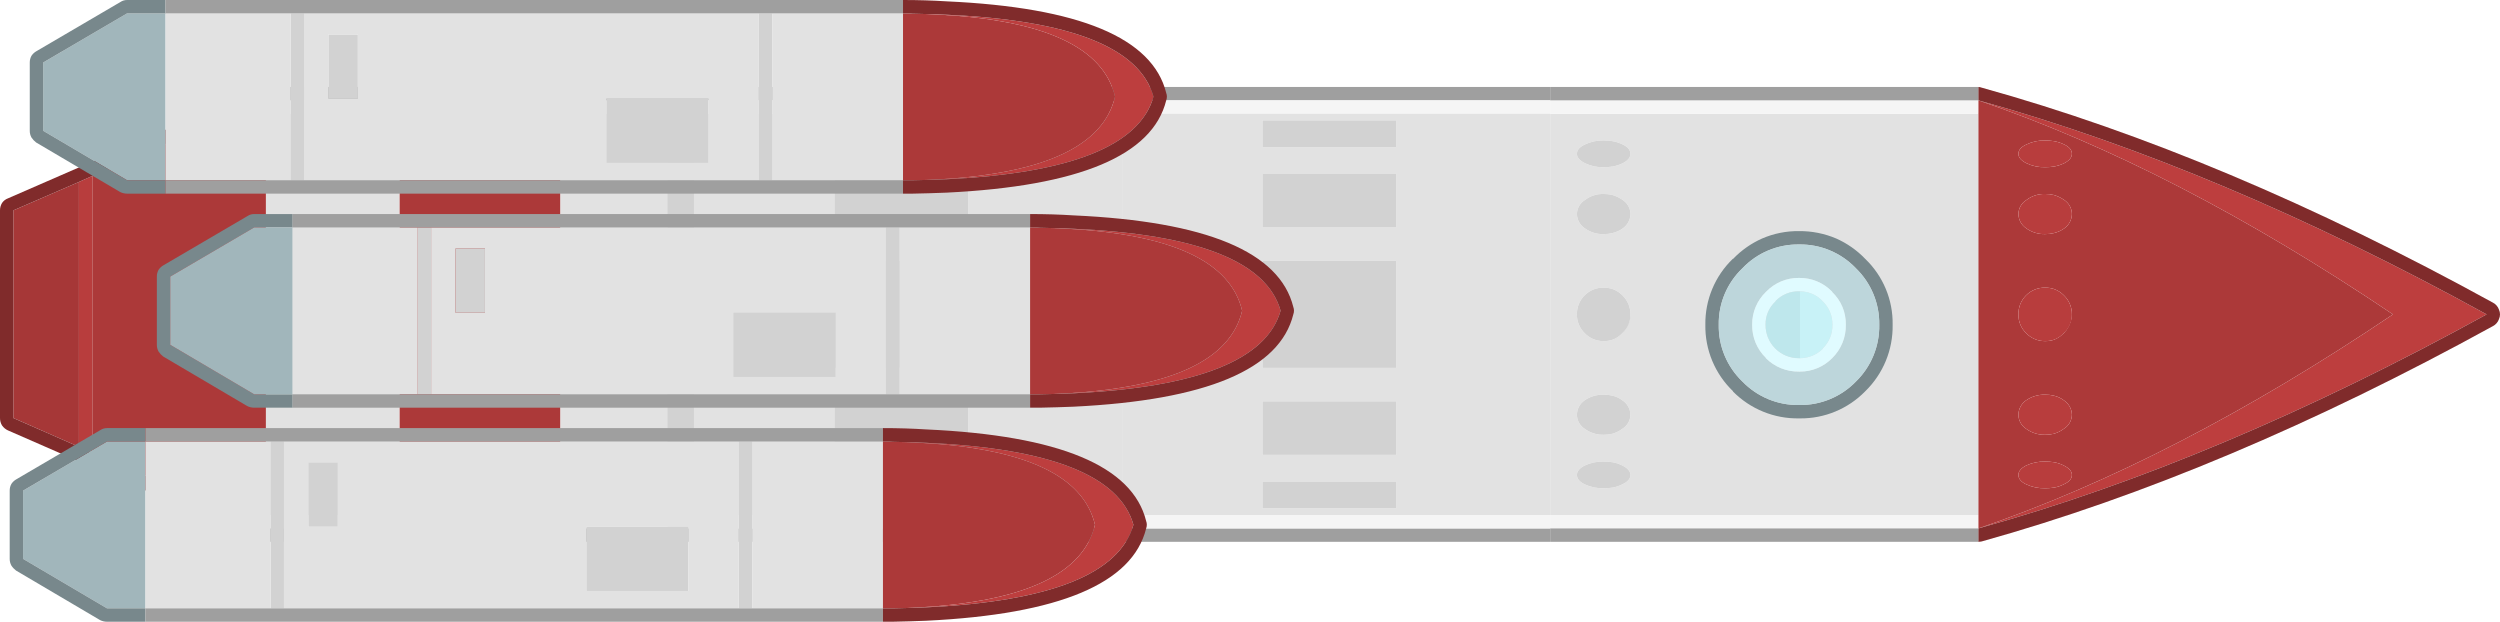
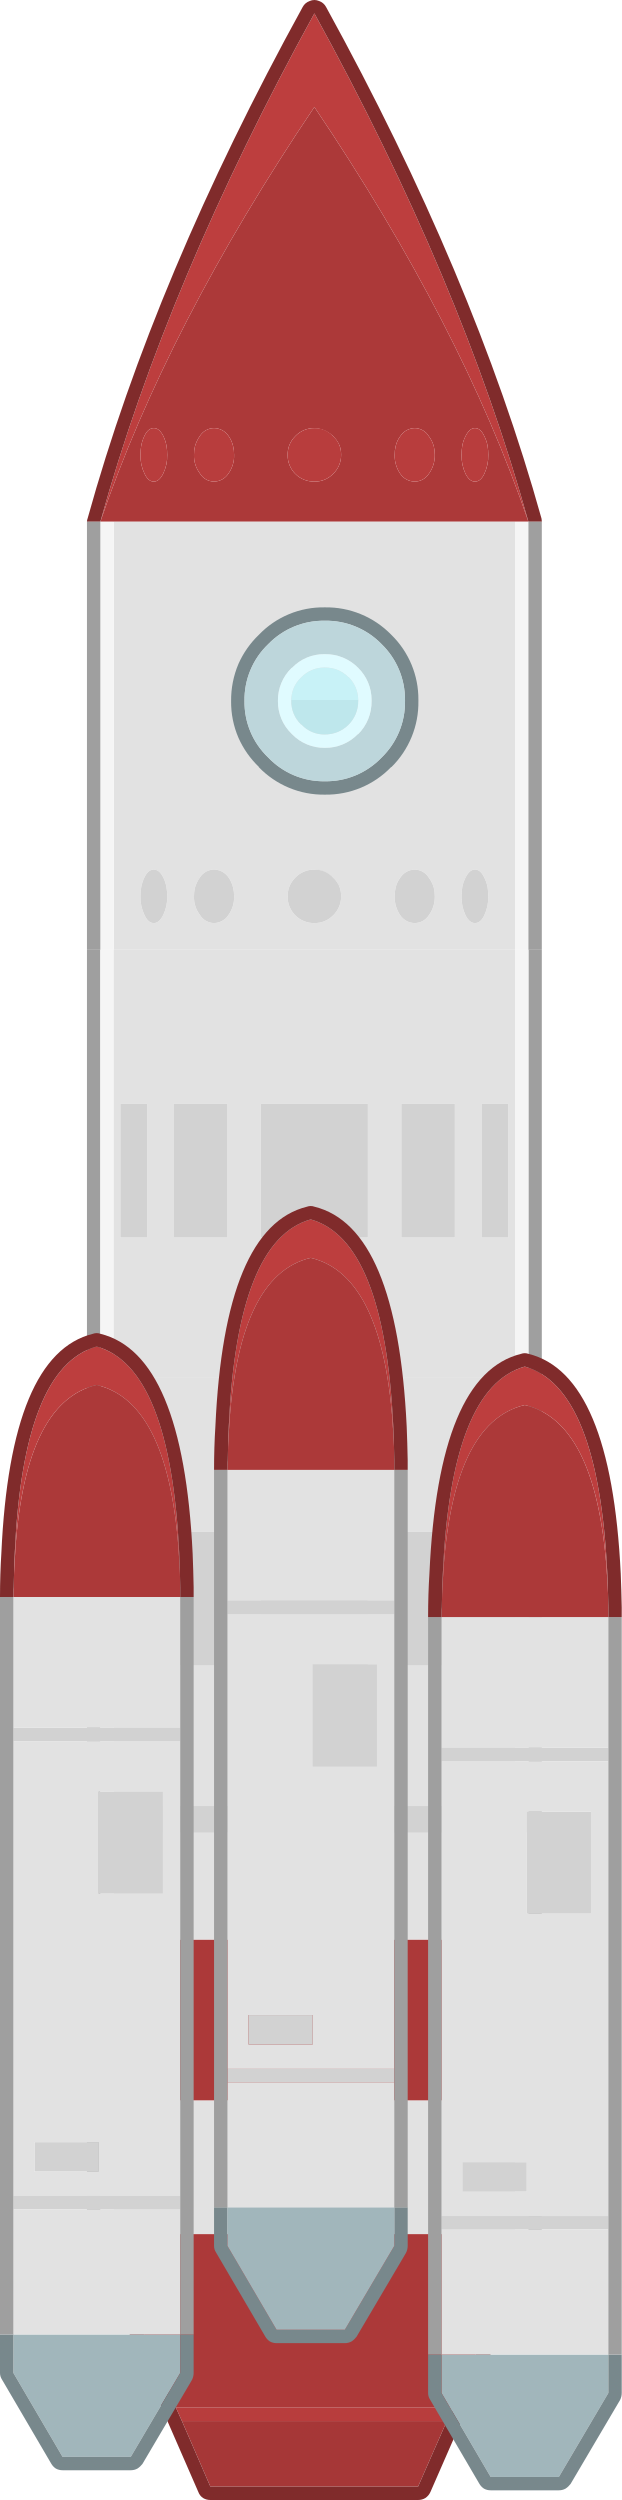
- <svg xmlns="http://www.w3.org/2000/svg" width="100%" height="100%" viewBox="0 0 373.75 92.95">
+ <svg xmlns="http://www.w3.org/2000/svg" id="Big_rocket_boi" data-name="Big rocket boi" width="100%" height="100%" viewBox="0 0 92.95 373.75">
  <defs>
    <style>
      .cls-1 {
        fill: #bd3e3e;
      }

      .cls-2 {
        fill: #ac3939;
      }

      .cls-3 {
        fill: #b83d3d;
      }

      .cls-4 {
        fill: #802b2b;
      }

      .cls-5 {
        fill: #e2e2e2;
      }

      .cls-6 {
        fill: #d2d2d2;
      }

      .cls-7 {
        fill: #f5f5f5;
      }

      .cls-8 {
        fill: #9f9f9f;
      }

      .cls-9 {
        fill: #a63737;
      }

      .cls-10 {
        fill: #78888c;
      }

      .cls-11 {
        fill: #a1b6bb;
      }

      .cls-12 {
        fill: #bdd6db;
      }

      .cls-13 {
        fill: #e0fbff;
      }

      .cls-14 {
        fill: #c8f2f7;
      }

      .cls-15 {
        fill: #bee7ec;
      }
    </style>
  </defs>
-   <g id="Big_rocket_boi" data-name="Big rocket boi" transform="translate(373.75) rotate(90)">
-     <g id="Group_751" data-name="Group 751" transform="translate(13 0)">
-       <g id="Group_750" data-name="Group 750">
-         <path id="Path_2786" data-name="Path 2786" class="cls-1" d="M32,0Q10,40,0,76,10,46.65,32,14,54,46.65,64,76,54,40,32,0Z" transform="translate(2 2)" />
-         <path id="Path_2787" data-name="Path 2787" class="cls-2" d="M0,62H64Q54,32.65,32,0,10,32.65,0,62M57.4,49.2a4.972,4.972,0,0,1,.5,1.5A7.922,7.922,0,0,1,58,52a6.307,6.307,0,0,1-.6,2.85Q56.85,56,56,56q-.8,0-1.4-1.15A6.3,6.3,0,0,1,54,52a7.921,7.921,0,0,1,.1-1.3,4.959,4.959,0,0,1,.5-1.5Q55.2,48,56,48q.85,0,1.4,1.2m-28.25,0A3.893,3.893,0,0,1,32,48a4.267,4.267,0,0,1,3.8,2.7A4.088,4.088,0,0,1,36,52a3.893,3.893,0,0,1-1.2,2.85A3.811,3.811,0,0,1,32,56a3.929,3.929,0,0,1-4-4,4.088,4.088,0,0,1,.2-1.3,3.964,3.964,0,0,1,.95-1.5m-10-.05a4.358,4.358,0,0,1,.7,1.55A5.358,5.358,0,0,1,20,52a4.579,4.579,0,0,1-.85,2.8A2.634,2.634,0,0,1,17,56a2.508,2.508,0,0,1-2.1-1.2A4.4,4.4,0,0,1,14,52a5.345,5.345,0,0,1,.15-1.3,5.145,5.145,0,0,1,.75-1.55A2.533,2.533,0,0,1,17,48a2.664,2.664,0,0,1,2.15,1.15m30.7,1.55A5.358,5.358,0,0,1,50,52a4.617,4.617,0,0,1-.9,2.85A2.534,2.534,0,0,1,47,56a2.663,2.663,0,0,1-2.15-1.15A4.8,4.8,0,0,1,44,52a5.345,5.345,0,0,1,.15-1.3,3.888,3.888,0,0,1,.7-1.5A2.633,2.633,0,0,1,47,48a2.508,2.508,0,0,1,2.1,1.2,4.532,4.532,0,0,1,.75,1.5M8,48q.8,0,1.4,1.15a5.646,5.646,0,0,1,.5,1.55A7.922,7.922,0,0,1,10,52a5.994,5.994,0,0,1-.6,2.8Q8.8,56,8,56q-.85,0-1.4-1.2A5.991,5.991,0,0,1,6,52a7.921,7.921,0,0,1,.1-1.3,5.629,5.629,0,0,1,.5-1.55Q7.15,48,8,48Z" transform="translate(2 16)" />
-         <path id="Path_2788" data-name="Path 2788" class="cls-3" d="M3.4,1.15Q2.8,0,2,0,1.15,0,.6,1.15A5.629,5.629,0,0,0,.1,2.7,7.921,7.921,0,0,0,0,4,5.991,5.991,0,0,0,.6,6.8Q1.15,8,2,8q.8,0,1.4-1.2A5.994,5.994,0,0,0,4,4a7.922,7.922,0,0,0-.1-1.3,5.646,5.646,0,0,0-.5-1.55M44,4a5.358,5.358,0,0,0-.15-1.3,4.532,4.532,0,0,0-.75-1.5A2.508,2.508,0,0,0,41,0a2.633,2.633,0,0,0-2.15,1.2,3.888,3.888,0,0,0-.7,1.5A5.345,5.345,0,0,0,38,4a4.8,4.8,0,0,0,.85,2.85A2.663,2.663,0,0,0,41,8a2.534,2.534,0,0,0,2.1-1.15A4.617,4.617,0,0,0,44,4M13.85,2.7a4.358,4.358,0,0,0-.7-1.55A2.664,2.664,0,0,0,11,0,2.533,2.533,0,0,0,8.9,1.15,5.145,5.145,0,0,0,8.15,2.7,5.345,5.345,0,0,0,8,4a4.4,4.4,0,0,0,.9,2.8A2.508,2.508,0,0,0,11,8a2.634,2.634,0,0,0,2.15-1.2A4.579,4.579,0,0,0,14,4a5.358,5.358,0,0,0-.15-1.3M26,0a3.893,3.893,0,0,0-2.85,1.2,3.964,3.964,0,0,0-.95,1.5A4.088,4.088,0,0,0,22,4a3.929,3.929,0,0,0,4,4,3.811,3.811,0,0,0,2.8-1.15A3.893,3.893,0,0,0,30,4a4.088,4.088,0,0,0-.2-1.3,3.717,3.717,0,0,0-1-1.5A3.732,3.732,0,0,0,26,0M51.9,2.7a4.972,4.972,0,0,0-.5-1.5Q50.85,0,50,0q-.8,0-1.4,1.2a4.959,4.959,0,0,0-.5,1.5A7.921,7.921,0,0,0,48,4a6.3,6.3,0,0,0,.6,2.85Q49.2,8,50,8q.85,0,1.4-1.15A6.307,6.307,0,0,0,52,4,7.922,7.922,0,0,0,51.9,2.7Z" transform="translate(8 64)" />
-         <path id="Path_2789" data-name="Path 2789" class="cls-4" d="M35.75,1.05A1.865,1.865,0,0,0,34.7.15a1.708,1.708,0,0,0-1.4,0,1.866,1.866,0,0,0-1.05.9Q10.15,41.25.1,77.5A1.338,1.338,0,0,0,0,78H2Q12,42,34,2,56,42,66,78h2a2.535,2.535,0,0,0-.05-.5Q57.85,41.25,35.75,1.05Z" />
-       </g>
+   <g id="Group_751" data-name="Group 751" transform="translate(13 0)">
+     <g id="Group_750" data-name="Group 750">
+       <path id="Path_2786" data-name="Path 2786" class="cls-1" d="M32,0Q10,40,0,76,10,46.65,32,14,54,46.65,64,76,54,40,32,0Z" transform="translate(2 2)" />
+       <path id="Path_2787" data-name="Path 2787" class="cls-2" d="M0,62H64Q54,32.65,32,0,10,32.65,0,62M57.4,49.2a4.972,4.972,0,0,1,.5,1.5A7.922,7.922,0,0,1,58,52a6.307,6.307,0,0,1-.6,2.85Q56.85,56,56,56q-.8,0-1.4-1.15A6.3,6.3,0,0,1,54,52a7.921,7.921,0,0,1,.1-1.3,4.959,4.959,0,0,1,.5-1.5Q55.2,48,56,48q.85,0,1.4,1.2m-28.25,0A3.893,3.893,0,0,1,32,48a4.267,4.267,0,0,1,3.8,2.7A4.088,4.088,0,0,1,36,52a3.893,3.893,0,0,1-1.2,2.85A3.811,3.811,0,0,1,32,56a3.929,3.929,0,0,1-4-4,4.088,4.088,0,0,1,.2-1.3,3.964,3.964,0,0,1,.95-1.5m-10-.05a4.358,4.358,0,0,1,.7,1.55A5.358,5.358,0,0,1,20,52a4.579,4.579,0,0,1-.85,2.8A2.634,2.634,0,0,1,17,56a2.508,2.508,0,0,1-2.1-1.2A4.4,4.4,0,0,1,14,52a5.345,5.345,0,0,1,.15-1.3,5.145,5.145,0,0,1,.75-1.55A2.533,2.533,0,0,1,17,48a2.664,2.664,0,0,1,2.15,1.15m30.7,1.55A5.358,5.358,0,0,1,50,52a4.617,4.617,0,0,1-.9,2.85A2.534,2.534,0,0,1,47,56a2.663,2.663,0,0,1-2.15-1.15A4.8,4.8,0,0,1,44,52a5.345,5.345,0,0,1,.15-1.3,3.888,3.888,0,0,1,.7-1.5A2.633,2.633,0,0,1,47,48a2.508,2.508,0,0,1,2.1,1.2,4.532,4.532,0,0,1,.75,1.5M8,48q.8,0,1.4,1.15a5.646,5.646,0,0,1,.5,1.55A7.922,7.922,0,0,1,10,52a5.994,5.994,0,0,1-.6,2.8Q8.8,56,8,56q-.85,0-1.4-1.2A5.991,5.991,0,0,1,6,52a7.921,7.921,0,0,1,.1-1.3,5.629,5.629,0,0,1,.5-1.55Q7.15,48,8,48Z" transform="translate(2 16)" />
+       <path id="Path_2788" data-name="Path 2788" class="cls-3" d="M3.4,1.15Q2.8,0,2,0,1.15,0,.6,1.15A5.629,5.629,0,0,0,.1,2.7,7.921,7.921,0,0,0,0,4,5.991,5.991,0,0,0,.6,6.8Q1.15,8,2,8q.8,0,1.4-1.2A5.994,5.994,0,0,0,4,4a7.922,7.922,0,0,0-.1-1.3,5.646,5.646,0,0,0-.5-1.55M44,4a5.358,5.358,0,0,0-.15-1.3,4.532,4.532,0,0,0-.75-1.5A2.508,2.508,0,0,0,41,0a2.633,2.633,0,0,0-2.15,1.2,3.888,3.888,0,0,0-.7,1.5A5.345,5.345,0,0,0,38,4a4.8,4.8,0,0,0,.85,2.85A2.663,2.663,0,0,0,41,8a2.534,2.534,0,0,0,2.1-1.15A4.617,4.617,0,0,0,44,4M13.85,2.7a4.358,4.358,0,0,0-.7-1.55A2.664,2.664,0,0,0,11,0,2.533,2.533,0,0,0,8.9,1.15,5.145,5.145,0,0,0,8.15,2.7,5.345,5.345,0,0,0,8,4a4.4,4.4,0,0,0,.9,2.8A2.508,2.508,0,0,0,11,8a2.634,2.634,0,0,0,2.15-1.2A4.579,4.579,0,0,0,14,4a5.358,5.358,0,0,0-.15-1.3M26,0a3.893,3.893,0,0,0-2.85,1.2,3.964,3.964,0,0,0-.95,1.5A4.088,4.088,0,0,0,22,4a3.929,3.929,0,0,0,4,4,3.811,3.811,0,0,0,2.8-1.15A3.893,3.893,0,0,0,30,4a4.088,4.088,0,0,0-.2-1.3,3.717,3.717,0,0,0-1-1.5A3.732,3.732,0,0,0,26,0M51.9,2.7a4.972,4.972,0,0,0-.5-1.5Q50.85,0,50,0q-.8,0-1.4,1.2a4.959,4.959,0,0,0-.5,1.5A7.921,7.921,0,0,0,48,4a6.3,6.3,0,0,0,.6,2.85Q49.2,8,50,8q.85,0,1.4-1.15A6.307,6.307,0,0,0,52,4,7.922,7.922,0,0,0,51.9,2.7Z" transform="translate(8 64)" />
+       <path id="Path_2789" data-name="Path 2789" class="cls-4" d="M35.75,1.05A1.865,1.865,0,0,0,34.7.15a1.708,1.708,0,0,0-1.4,0,1.866,1.866,0,0,0-1.05.9Q10.15,41.25.1,77.5A1.338,1.338,0,0,0,0,78H2Q12,42,34,2,56,42,66,78h2a2.535,2.535,0,0,0-.05-.5Q57.85,41.25,35.75,1.05Z" />
    </g>
-     <g id="Group_753" data-name="Group 753" transform="translate(13 78)">
-       <g id="Group_752" data-name="Group 752" transform="translate(0 0)">
-         <path id="Path_2790" data-name="Path 2790" class="cls-5" d="M0,64H60V0H0V64m12.15-9.3a5.145,5.145,0,0,1,.75-1.55A2.533,2.533,0,0,1,15,52a2.664,2.664,0,0,1,2.15,1.15,4.358,4.358,0,0,1,.7,1.55A5.358,5.358,0,0,1,18,56a4.579,4.579,0,0,1-.85,2.8A2.634,2.634,0,0,1,15,60a2.508,2.508,0,0,1-2.1-1.2A4.4,4.4,0,0,1,12,56a5.345,5.345,0,0,1,.15-1.3M7.4,53.15a5.646,5.646,0,0,1,.5,1.55A7.922,7.922,0,0,1,8,56a5.994,5.994,0,0,1-.6,2.8Q6.8,60,6,60q-.85,0-1.4-1.2A5.991,5.991,0,0,1,4,56a7.921,7.921,0,0,1,.1-1.3,5.629,5.629,0,0,1,.5-1.55Q5.15,52,6,52q.8,0,1.4,1.15M56,56a6.307,6.307,0,0,1-.6,2.85Q54.85,60,54,60q-.8,0-1.4-1.15A6.3,6.3,0,0,1,52,56a7.921,7.921,0,0,1,.1-1.3,4.959,4.959,0,0,1,.5-1.5Q53.2,52,54,52q.85,0,1.4,1.2a4.972,4.972,0,0,1,.5,1.5A7.922,7.922,0,0,1,56,56m-8.9-2.8a4.532,4.532,0,0,1,.75,1.5A5.358,5.358,0,0,1,48,56a4.617,4.617,0,0,1-.9,2.85A2.534,2.534,0,0,1,45,60a2.663,2.663,0,0,1-2.15-1.15A4.8,4.8,0,0,1,42,56a5.345,5.345,0,0,1,.15-1.3,3.888,3.888,0,0,1,.7-1.5A2.633,2.633,0,0,1,45,52a2.508,2.508,0,0,1,2.1,1.2M26.2,54.7a3.964,3.964,0,0,1,.95-1.5A3.893,3.893,0,0,1,30,52a4.267,4.267,0,0,1,3.8,2.7A4.088,4.088,0,0,1,34,56a3.893,3.893,0,0,1-1.2,2.85A3.811,3.811,0,0,1,30,60a3.929,3.929,0,0,1-4-4A4.088,4.088,0,0,1,26.2,54.7Z" transform="translate(4)" />
-         <path id="Path_2791" data-name="Path 2791" class="cls-6" d="M23.15,1.2a3.964,3.964,0,0,0-.95,1.5A4.088,4.088,0,0,0,22,4a3.929,3.929,0,0,0,4,4,3.811,3.811,0,0,0,2.8-1.15A3.893,3.893,0,0,0,30,4a4.088,4.088,0,0,0-.2-1.3,3.717,3.717,0,0,0-1-1.5A3.732,3.732,0,0,0,26,0a3.893,3.893,0,0,0-2.85,1.2m20.7,1.5a4.532,4.532,0,0,0-.75-1.5A2.508,2.508,0,0,0,41,0a2.633,2.633,0,0,0-2.15,1.2,3.888,3.888,0,0,0-.7,1.5A5.345,5.345,0,0,0,38,4a4.8,4.8,0,0,0,.85,2.85A2.663,2.663,0,0,0,41,8a2.534,2.534,0,0,0,2.1-1.15A4.617,4.617,0,0,0,44,4a5.358,5.358,0,0,0-.15-1.3M51.4,6.85A6.307,6.307,0,0,0,52,4a7.922,7.922,0,0,0-.1-1.3,4.972,4.972,0,0,0-.5-1.5Q50.85,0,50,0q-.8,0-1.4,1.2a4.959,4.959,0,0,0-.5,1.5A7.921,7.921,0,0,0,48,4a6.3,6.3,0,0,0,.6,2.85Q49.2,8,50,8q.85,0,1.4-1.15M3.9,2.7a5.646,5.646,0,0,0-.5-1.55Q2.8,0,2,0,1.15,0,.6,1.15A5.629,5.629,0,0,0,.1,2.7,7.921,7.921,0,0,0,0,4,5.991,5.991,0,0,0,.6,6.8Q1.15,8,2,8q.8,0,1.4-1.2A5.994,5.994,0,0,0,4,4a7.922,7.922,0,0,0-.1-1.3m5-1.55A5.145,5.145,0,0,0,8.15,2.7,5.345,5.345,0,0,0,8,4a4.4,4.4,0,0,0,.9,2.8A2.508,2.508,0,0,0,11,8a2.634,2.634,0,0,0,2.15-1.2A4.579,4.579,0,0,0,14,4a5.358,5.358,0,0,0-.15-1.3,4.358,4.358,0,0,0-.7-1.55A2.664,2.664,0,0,0,11,0,2.533,2.533,0,0,0,8.9,1.15Z" transform="translate(8 52)" />
-         <path id="Path_2792" data-name="Path 2792" class="cls-7" d="M2,0H0V64H2V0M64,0H62V64h2Z" transform="translate(2)" />
-         <path id="Path_2793" data-name="Path 2793" class="cls-8" d="M2,0H0V64H2V0M68,0H66V64h2Z" />
-       </g>
+   </g>
+   <g id="Group_753" data-name="Group 753" transform="translate(13 78)">
+     <g id="Group_752" data-name="Group 752" transform="translate(0 0)">
+       <path id="Path_2790" data-name="Path 2790" class="cls-5" d="M0,64H60V0H0V64m12.15-9.3a5.145,5.145,0,0,1,.75-1.55A2.533,2.533,0,0,1,15,52a2.664,2.664,0,0,1,2.15,1.15,4.358,4.358,0,0,1,.7,1.55A5.358,5.358,0,0,1,18,56a4.579,4.579,0,0,1-.85,2.8A2.634,2.634,0,0,1,15,60a2.508,2.508,0,0,1-2.1-1.2A4.4,4.4,0,0,1,12,56a5.345,5.345,0,0,1,.15-1.3M7.4,53.15a5.646,5.646,0,0,1,.5,1.55A7.922,7.922,0,0,1,8,56a5.994,5.994,0,0,1-.6,2.8Q6.8,60,6,60q-.85,0-1.4-1.2A5.991,5.991,0,0,1,4,56a7.921,7.921,0,0,1,.1-1.3,5.629,5.629,0,0,1,.5-1.55Q5.15,52,6,52q.8,0,1.4,1.15M56,56a6.307,6.307,0,0,1-.6,2.85Q54.85,60,54,60q-.8,0-1.4-1.15A6.3,6.3,0,0,1,52,56a7.921,7.921,0,0,1,.1-1.3,4.959,4.959,0,0,1,.5-1.5Q53.2,52,54,52q.85,0,1.4,1.2a4.972,4.972,0,0,1,.5,1.5A7.922,7.922,0,0,1,56,56m-8.9-2.8a4.532,4.532,0,0,1,.75,1.5A5.358,5.358,0,0,1,48,56a4.617,4.617,0,0,1-.9,2.85A2.534,2.534,0,0,1,45,60a2.663,2.663,0,0,1-2.15-1.15A4.8,4.8,0,0,1,42,56a5.345,5.345,0,0,1,.15-1.3,3.888,3.888,0,0,1,.7-1.5A2.633,2.633,0,0,1,45,52a2.508,2.508,0,0,1,2.1,1.2M26.2,54.7a3.964,3.964,0,0,1,.95-1.5A3.893,3.893,0,0,1,30,52a4.267,4.267,0,0,1,3.8,2.7A4.088,4.088,0,0,1,34,56a3.893,3.893,0,0,1-1.2,2.85A3.811,3.811,0,0,1,30,60a3.929,3.929,0,0,1-4-4A4.088,4.088,0,0,1,26.2,54.7Z" transform="translate(4)" />
+       <path id="Path_2791" data-name="Path 2791" class="cls-6" d="M23.15,1.2a3.964,3.964,0,0,0-.95,1.5A4.088,4.088,0,0,0,22,4a3.929,3.929,0,0,0,4,4,3.811,3.811,0,0,0,2.8-1.15A3.893,3.893,0,0,0,30,4a4.088,4.088,0,0,0-.2-1.3,3.717,3.717,0,0,0-1-1.5A3.732,3.732,0,0,0,26,0a3.893,3.893,0,0,0-2.85,1.2m20.7,1.5a4.532,4.532,0,0,0-.75-1.5A2.508,2.508,0,0,0,41,0a2.633,2.633,0,0,0-2.15,1.2,3.888,3.888,0,0,0-.7,1.5A5.345,5.345,0,0,0,38,4a4.8,4.8,0,0,0,.85,2.85A2.663,2.663,0,0,0,41,8a2.534,2.534,0,0,0,2.1-1.15A4.617,4.617,0,0,0,44,4a5.358,5.358,0,0,0-.15-1.3M51.4,6.85A6.307,6.307,0,0,0,52,4a7.922,7.922,0,0,0-.1-1.3,4.972,4.972,0,0,0-.5-1.5Q50.85,0,50,0q-.8,0-1.4,1.2a4.959,4.959,0,0,0-.5,1.5A7.921,7.921,0,0,0,48,4a6.3,6.3,0,0,0,.6,2.85Q49.2,8,50,8q.85,0,1.4-1.15M3.9,2.7a5.646,5.646,0,0,0-.5-1.55Q2.8,0,2,0,1.15,0,.6,1.15A5.629,5.629,0,0,0,.1,2.7,7.921,7.921,0,0,0,0,4,5.991,5.991,0,0,0,.6,6.8Q1.15,8,2,8q.8,0,1.4-1.2A5.994,5.994,0,0,0,4,4a7.922,7.922,0,0,0-.1-1.3m5-1.55A5.145,5.145,0,0,0,8.15,2.7,5.345,5.345,0,0,0,8,4a4.4,4.4,0,0,0,.9,2.8A2.508,2.508,0,0,0,11,8a2.634,2.634,0,0,0,2.15-1.2A4.579,4.579,0,0,0,14,4a5.358,5.358,0,0,0-.15-1.3,4.358,4.358,0,0,0-.7-1.55A2.664,2.664,0,0,0,11,0,2.533,2.533,0,0,0,8.9,1.15Z" transform="translate(8 52)" />
+       <path id="Path_2792" data-name="Path 2792" class="cls-7" d="M2,0H0V64H2V0M64,0H62V64h2Z" transform="translate(2)" />
+       <path id="Path_2793" data-name="Path 2793" class="cls-8" d="M2,0H0V64H2V0M68,0H66V64h2Z" />
    </g>
-     <g id="Group_755" data-name="Group 755" transform="translate(13 142)">
-       <g id="Group_754" data-name="Group 754" transform="translate(0 0)">
-         <path id="Path_2794" data-name="Path 2794" class="cls-8" d="M68,0H66V64h2V0M2,0H0V64H2Z" />
-         <path id="Path_2795" data-name="Path 2795" class="cls-7" d="M64,0H62V64h2V0M2,0H0V64H2Z" transform="translate(2)" />
-         <path id="Path_2796" data-name="Path 2796" class="cls-5" d="M0,0V64H60V0H0M1,23H5V43H1V23M9,43V23h8V43H9M55,23h4V43H55V23M43,23h8V43H43V23M22,23H38V43H22Z" transform="translate(4)" />
-         <path id="Path_2797" data-name="Path 2797" class="cls-6" d="M37,0H21V20H37V0M50,0H42V20h8V0m8,0H54V20h4V0M8,0V20h8V0H8M4,0H0V20H4Z" transform="translate(5 23)" />
-       </g>
+   </g>
+   <g id="Group_755" data-name="Group 755" transform="translate(13 142)">
+     <g id="Group_754" data-name="Group 754" transform="translate(0 0)">
+       <path id="Path_2794" data-name="Path 2794" class="cls-8" d="M68,0H66V64h2V0M2,0H0V64H2Z" />
+       <path id="Path_2795" data-name="Path 2795" class="cls-7" d="M64,0H62V64h2V0M2,0H0V64H2Z" transform="translate(2)" />
+       <path id="Path_2796" data-name="Path 2796" class="cls-5" d="M0,0V64H60V0H0M1,23H5V43H1V23M9,43V23h8V43H9M55,23h4V43H55V23M43,23h8V43H43V23M22,23H38V43H22Z" transform="translate(4)" />
+       <path id="Path_2797" data-name="Path 2797" class="cls-6" d="M37,0H21V20H37V0M50,0H42V20h8V0m8,0H54V20h4V0M8,0V20h8V0H8M4,0H0V20H4Z" transform="translate(5 23)" />
    </g>
-     <g id="Group_757" data-name="Group 757" transform="translate(13 206)">
-       <g id="Group_756" data-name="Group 756" transform="translate(0 0)">
-         <path id="Path_2798" data-name="Path 2798" class="cls-5" d="M60,0H0V64H60V0M1,23H5V43H1V23m21,0H38V43H22V23m21,0h8V43H43V23m12,0h4V43H55V23M9,23h8V43H9Z" transform="translate(4)" />
-         <path id="Path_2799" data-name="Path 2799" class="cls-6" d="M16,0H8V20h8V0M58,0H54V20h4V0M50,0H42V20h8V0M37,0H21V20H37V0M4,0H0V20H4Z" transform="translate(5 23)" />
-         <path id="Path_2800" data-name="Path 2800" class="cls-8" d="M68,0H66V64h2V0M2,0H0V64H2Z" />
-         <path id="Path_2801" data-name="Path 2801" class="cls-7" d="M64,0H62V64h2V0M2,0H0V64H2Z" transform="translate(2)" />
-       </g>
+   </g>
+   <g id="Group_757" data-name="Group 757" transform="translate(13 206)">
+     <g id="Group_756" data-name="Group 756" transform="translate(0 0)">
+       <path id="Path_2798" data-name="Path 2798" class="cls-5" d="M60,0H0V64H60V0M1,23H5V43H1V23m21,0H38V43H22V23m21,0h8V43H43V23m12,0h4V43H55V23M9,23h8V43H9Z" transform="translate(4)" />
+       <path id="Path_2799" data-name="Path 2799" class="cls-6" d="M16,0H8V20h8V0M58,0H54V20h4V0M50,0H42V20h8V0M37,0H21V20H37V0M4,0H0V20H4Z" transform="translate(5 23)" />
+       <path id="Path_2800" data-name="Path 2800" class="cls-8" d="M68,0H66V64h2V0M2,0H0V64H2Z" />
+       <path id="Path_2801" data-name="Path 2801" class="cls-7" d="M64,0H62V64h2V0M2,0H0V64H2Z" transform="translate(2)" />
    </g>
-     <g id="Group_759" data-name="Group 759" transform="translate(13 270)">
-       <g id="Group_758" data-name="Group 758" transform="translate(0 0)">
-         <path id="Path_2802" data-name="Path 2802" class="cls-5" d="M2,64H62V44H2V64M2,0H0V4H2V0M62,20V4H2V20H62M64,0H62V4h2Z" transform="translate(2)" />
-         <path id="Path_2803" data-name="Path 2803" class="cls-7" d="M2,40H0V60H2V40M2,0H0V16H2V0M64,40H62V60h2V40M64,0H62V16h2Z" transform="translate(2 4)" />
-         <path id="Path_2804" data-name="Path 2804" class="cls-8" d="M2,44H0V64H2V44M2,0H0V20H2V0M68,44H66V64h2V44M68,0H66V20h2Z" />
-         <path id="Path_2805" data-name="Path 2805" class="cls-1" d="M2,0H0V24H2V0M62,0V24h2V0Z" transform="translate(2 20)" />
-         <path id="Path_2806" data-name="Path 2806" class="cls-4" d="M0,0V24H2V0H0M68,24V0H66V24Z" transform="translate(0 20)" />
-         <path id="Path_2807" data-name="Path 2807" class="cls-2" d="M60,24V0H0V24Z" transform="translate(4 20)" />
-         <path id="Path_2808" data-name="Path 2808" class="cls-6" d="M60,4V0H0V4Z" transform="translate(4 0)" />
-       </g>
+   </g>
+   <g id="Group_759" data-name="Group 759" transform="translate(13 270)">
+     <g id="Group_758" data-name="Group 758" transform="translate(0 0)">
+       <path id="Path_2802" data-name="Path 2802" class="cls-5" d="M2,64H62V44H2V64M2,0H0V4H2V0M62,20V4H2V20H62M64,0H62V4h2Z" transform="translate(2)" />
+       <path id="Path_2803" data-name="Path 2803" class="cls-7" d="M2,40H0V60H2V40M2,0H0V16H2V0M64,40H62V60h2V40M64,0H62V16h2Z" transform="translate(2 4)" />
+       <path id="Path_2804" data-name="Path 2804" class="cls-8" d="M2,44H0V64H2V44M2,0H0V20H2V0M68,44H66V64h2V44M68,0H66V20h2Z" />
+       <path id="Path_2805" data-name="Path 2805" class="cls-1" d="M2,0H0V24H2V0M62,0V24h2V0Z" transform="translate(2 20)" />
+       <path id="Path_2806" data-name="Path 2806" class="cls-4" d="M0,0V24H2V0H0M68,24V0H66V24Z" transform="translate(0 20)" />
+       <path id="Path_2807" data-name="Path 2807" class="cls-2" d="M60,24V0H0V24Z" transform="translate(4 20)" />
+       <path id="Path_2808" data-name="Path 2808" class="cls-6" d="M60,4V0H0V4Z" transform="translate(4 0)" />
    </g>
-     <g id="Group_765" data-name="Group 765" transform="translate(13 334)">
-       <g id="Group_764" data-name="Group 764" transform="translate(0 0)">
-         <path id="Path_2825" data-name="Path 2825" class="cls-9" d="M35.3,9.8,39.6,0H0L4.25,9.8Z" transform="translate(14.2 27.95)" />
-         <path id="Path_2826" data-name="Path 2826" class="cls-3" d="M0,0,.9,2H40.5l.85-2Z" transform="translate(13.3 25.95)" />
-         <path id="Path_2827" data-name="Path 2827" class="cls-2" d="M0,0,11.3,25.95H52.65L64,0Z" transform="translate(2)" />
-         <path id="Path_2828" data-name="Path 2828" class="cls-4" d="M16.65,38.55a1.853,1.853,0,0,0,.7.9,2.1,2.1,0,0,0,1.1.3H49.5a2.1,2.1,0,0,0,1.1-.3,2.185,2.185,0,0,0,.75-.9L67.85.8A2.268,2.268,0,0,0,68,0H66L54.65,25.95l-.85,2-4.3,9.8H18.45l-4.25-9.8-.9-2L2,0H0A1.775,1.775,0,0,0,.2.8Z" />
-       </g>
+   </g>
+   <g id="Group_765" data-name="Group 765" transform="translate(13 334)">
+     <g id="Group_764" data-name="Group 764" transform="translate(0 0)">
+       <path id="Path_2825" data-name="Path 2825" class="cls-9" d="M35.3,9.8,39.6,0H0L4.25,9.8Z" transform="translate(14.2 27.95)" />
+       <path id="Path_2826" data-name="Path 2826" class="cls-3" d="M0,0,.9,2H40.5l.85-2Z" transform="translate(13.3 25.95)" />
+       <path id="Path_2827" data-name="Path 2827" class="cls-2" d="M0,0,11.3,25.95H52.65L64,0Z" transform="translate(2)" />
+       <path id="Path_2828" data-name="Path 2828" class="cls-4" d="M16.65,38.55a1.853,1.853,0,0,0,.7.9,2.1,2.1,0,0,0,1.1.3H49.5a2.1,2.1,0,0,0,1.1-.3,2.185,2.185,0,0,0,.75-.9L67.85.8A2.268,2.268,0,0,0,68,0H66L54.65,25.95l-.85,2-4.3,9.8H18.45l-4.25-9.8-.9-2L2,0H0A1.775,1.775,0,0,0,.2.8Z" />
    </g>
-     <g id="Group_767" data-name="Group 767" transform="translate(32 180.3)">
-       <g id="Group_766" data-name="Group 766">
-         <path id="Path_2829" data-name="Path 2829" class="cls-10" d="M26.95,0V5.75L19.55,18.3H9.35L2,5.75V0H0V5.75a1.764,1.764,0,0,0,.3,1L7.65,19.3a2.148,2.148,0,0,0,.7.75,2.024,2.024,0,0,0,1,.25h10.2a2.024,2.024,0,0,0,1-.25,3.019,3.019,0,0,0,.75-.7L28.7,6.8a2.317,2.317,0,0,0,.25-1.05V0Z" transform="translate(0 149.7)" />
-         <path id="Path_2830" data-name="Path 2830" class="cls-11" d="M24.95,5.75V0H0V5.75L7.35,18.3h10.2Z" transform="translate(2 149.7)" />
-         <path id="Path_2831" data-name="Path 2831" class="cls-5" d="M24.95,91.55H0v18.7H24.95V91.55m0-70H0v68H24.95v-68m-2.6,22.8h-9.6V29.1h9.6V44.35M3.15,85.9V81.5h9.6v4.4H3.15M0,0V19.55H24.95V0Z" transform="translate(2 39.45)" />
-         <path id="Path_2832" data-name="Path 2832" class="cls-6" d="M24.95,70H0v2H24.95V70M3.15,61.95v4.4h9.6v-4.4H3.15m9.6-37.15h9.6V9.55h-9.6V24.8M0,2H24.95V0H0Z" transform="translate(2 59)" />
-         <path id="Path_2833" data-name="Path 2833" class="cls-8" d="M26.95,0V110.25h2V0h-2M2,.6V0H0V110.25H2V.6Z" transform="translate(0 39.45)" />
-         <path id="Path_2834" data-name="Path 2834" class="cls-1" d="M0,33.95q.05-1,.1-2Q1.35,8.35,12.35,5.75q11,2.6,12.35,26.2.05,1,.1,2-.05-1.55-.1-3Q23.35,3.1,12.35,0,1.35,3.1.1,30.95,0,32.4,0,33.95Z" transform="translate(2.1 2)" />
-         <path id="Path_2835" data-name="Path 2835" class="cls-2" d="M.2,26.2q-.05,1-.1,2L.05,30.25a6.422,6.422,0,0,0-.05.8v.65H24.95V30.25L24.9,28.2q-.05-1-.1-2Q23.45,2.6,12.45,0,1.45,2.6.2,26.2Z" transform="translate(2 7.75)" />
-         <path id="Path_2836" data-name="Path 2836" class="cls-4" d="M15,.1a1.562,1.562,0,0,0-1.1,0Q1.55,3.15.2,32.95q-.2,3.1-.2,6.5H2V38.8a6.422,6.422,0,0,1,.05-.8l.05-2.05q0-1.55.1-3Q3.45,5.1,14.45,2q11,3.1,12.35,30.95.05,1.45.1,3L26.95,38v1.45h2V38q-.05-2.6-.15-5.05Q27.35,3.15,15,.1Z" transform="translate(0)" />
-       </g>
+   </g>
+   <g id="Group_767" data-name="Group 767" transform="translate(32 180.3)">
+     <g id="Group_766" data-name="Group 766">
+       <path id="Path_2829" data-name="Path 2829" class="cls-10" d="M26.95,0V5.75L19.55,18.3H9.35L2,5.75V0H0V5.75a1.764,1.764,0,0,0,.3,1L7.65,19.3a2.148,2.148,0,0,0,.7.75,2.024,2.024,0,0,0,1,.25h10.2a2.024,2.024,0,0,0,1-.25,3.019,3.019,0,0,0,.75-.7L28.7,6.8a2.317,2.317,0,0,0,.25-1.05V0Z" transform="translate(0 149.7)" />
+       <path id="Path_2830" data-name="Path 2830" class="cls-11" d="M24.95,5.75V0H0V5.75L7.35,18.3h10.2Z" transform="translate(2 149.7)" />
+       <path id="Path_2831" data-name="Path 2831" class="cls-5" d="M24.95,91.55H0v18.7H24.95V91.55m0-70H0v68H24.95v-68m-2.6,22.8h-9.6V29.1h9.6V44.35M3.15,85.9V81.5h9.6v4.4H3.15M0,0V19.55H24.95V0Z" transform="translate(2 39.45)" />
+       <path id="Path_2832" data-name="Path 2832" class="cls-6" d="M24.95,70H0v2H24.95V70M3.15,61.95v4.4h9.6v-4.4H3.15m9.6-37.15h9.6V9.55h-9.6V24.8M0,2H24.95V0H0Z" transform="translate(2 59)" />
+       <path id="Path_2833" data-name="Path 2833" class="cls-8" d="M26.95,0V110.25h2V0h-2M2,.6V0H0V110.25H2V.6Z" transform="translate(0 39.45)" />
+       <path id="Path_2834" data-name="Path 2834" class="cls-1" d="M0,33.95q.05-1,.1-2Q1.35,8.35,12.35,5.75q11,2.6,12.35,26.2.05,1,.1,2-.05-1.55-.1-3Q23.35,3.1,12.35,0,1.35,3.1.1,30.95,0,32.4,0,33.95Z" transform="translate(2.1 2)" />
+       <path id="Path_2835" data-name="Path 2835" class="cls-2" d="M.2,26.2q-.05,1-.1,2L.05,30.25a6.422,6.422,0,0,0-.05.8v.65H24.95V30.25L24.9,28.2q-.05-1-.1-2Q23.45,2.6,12.45,0,1.45,2.6.2,26.2Z" transform="translate(2 7.75)" />
+       <path id="Path_2836" data-name="Path 2836" class="cls-4" d="M15,.1a1.562,1.562,0,0,0-1.1,0Q1.55,3.15.2,32.95q-.2,3.1-.2,6.5H2V38.8a6.422,6.422,0,0,1,.05-.8l.05-2.05q0-1.55.1-3Q3.45,5.1,14.45,2q11,3.1,12.35,30.95.05,1.45.1,3L26.95,38v1.45h2V38q-.05-2.6-.15-5.05Q27.35,3.15,15,.1Z" transform="translate(0)" />
    </g>
-     <g id="Group_769" data-name="Group 769" transform="translate(34.55 90.8)">
-       <g id="Group_768" data-name="Group 768" transform="translate(0 0)">
-         <path id="Path_2837" data-name="Path 2837" class="cls-10" d="M28,14v-.15A13.443,13.443,0,0,0,23.95,4.1,13.547,13.547,0,0,0,14,0,13.325,13.325,0,0,0,4.15,4.1,13.745,13.745,0,0,0,1.1,8.45,13.861,13.861,0,0,0,0,14a13.506,13.506,0,0,0,1.1,5.5,13.745,13.745,0,0,0,3.05,4.35v.05A13.432,13.432,0,0,0,14,28a13.465,13.465,0,0,0,9.95-4.15v.05A13.574,13.574,0,0,0,28,14m-2-.15V14a11.514,11.514,0,0,1-3.5,8.45A11.49,11.49,0,0,1,14,26a11.433,11.433,0,0,1-8.45-3.55A11.433,11.433,0,0,1,2,14,11.49,11.49,0,0,1,5.55,5.5,11.514,11.514,0,0,1,14,2a11.572,11.572,0,0,1,8.5,3.5A11.551,11.551,0,0,1,26,13.85Z" />
-         <path id="Path_2838" data-name="Path 2838" class="cls-12" d="M24,12v-.15A11.551,11.551,0,0,0,20.5,3.5,11.572,11.572,0,0,0,12,0,11.514,11.514,0,0,0,3.55,3.5,11.49,11.49,0,0,0,0,12a11.433,11.433,0,0,0,3.55,8.45A11.433,11.433,0,0,0,12,24a11.49,11.49,0,0,0,8.5-3.55A11.514,11.514,0,0,0,24,12m-5-.15V12a6.831,6.831,0,0,1-2,4.95h-.05A6.745,6.745,0,0,1,12,19a6.686,6.686,0,0,1-4.9-2.05l-.05-.05A6.687,6.687,0,0,1,5,12,6.745,6.745,0,0,1,7.05,7.05H7.1A6.581,6.581,0,0,1,12,5a6.8,6.8,0,0,1,5,2.05A6.7,6.7,0,0,1,19,11.85Z" transform="translate(2 2)" />
-         <path id="Path_2839" data-name="Path 2839" class="cls-13" d="M14,7V6.85a6.7,6.7,0,0,0-2-4.8A6.8,6.8,0,0,0,7,0,6.581,6.581,0,0,0,2.1,2.05H2.05A6.745,6.745,0,0,0,0,7a6.687,6.687,0,0,0,2.05,4.9l.05.05A6.686,6.686,0,0,0,7,14a6.745,6.745,0,0,0,4.95-2.05H12A6.831,6.831,0,0,0,14,7m-2-.15V7a4.951,4.951,0,0,1-5,5,4.606,4.606,0,0,1-3.45-1.45L3.5,10.5H3.45A4.77,4.77,0,0,1,2,7V6.85A4.637,4.637,0,0,1,3.45,3.5H3.5V3.45A4.769,4.769,0,0,1,7,2a4.828,4.828,0,0,1,3.55,1.45h.05A4.9,4.9,0,0,1,12,6.85Z" transform="translate(7 7)" />
-         <path id="Path_2840" data-name="Path 2840" class="cls-14" d="M10,4.85a4.9,4.9,0,0,0-1.4-3.4H8.55A4.828,4.828,0,0,0,5,0,4.769,4.769,0,0,0,1.5,1.45V1.5H1.45A4.637,4.637,0,0,0,0,4.85Z" transform="translate(9 9)" />
-         <path id="Path_2841" data-name="Path 2841" class="cls-15" d="M10,.15V0H0V.15a4.77,4.77,0,0,0,1.45,3.5H1.5l.05.05A4.606,4.606,0,0,0,5,5.15,4.936,4.936,0,0,0,8.55,3.7,4.937,4.937,0,0,0,10,.15Z" transform="translate(9 13.85)" />
-       </g>
+   </g>
+   <g id="Group_769" data-name="Group 769" transform="translate(34.55 90.8)">
+     <g id="Group_768" data-name="Group 768" transform="translate(0 0)">
+       <path id="Path_2837" data-name="Path 2837" class="cls-10" d="M28,14v-.15A13.443,13.443,0,0,0,23.95,4.1,13.547,13.547,0,0,0,14,0,13.325,13.325,0,0,0,4.15,4.1,13.745,13.745,0,0,0,1.1,8.45,13.861,13.861,0,0,0,0,14a13.506,13.506,0,0,0,1.1,5.5,13.745,13.745,0,0,0,3.05,4.35v.05A13.432,13.432,0,0,0,14,28a13.465,13.465,0,0,0,9.95-4.15v.05A13.574,13.574,0,0,0,28,14m-2-.15V14a11.514,11.514,0,0,1-3.5,8.45A11.49,11.49,0,0,1,14,26a11.433,11.433,0,0,1-8.45-3.55A11.433,11.433,0,0,1,2,14,11.49,11.49,0,0,1,5.55,5.5,11.514,11.514,0,0,1,14,2a11.572,11.572,0,0,1,8.5,3.5A11.551,11.551,0,0,1,26,13.85Z" />
+       <path id="Path_2838" data-name="Path 2838" class="cls-12" d="M24,12v-.15A11.551,11.551,0,0,0,20.5,3.5,11.572,11.572,0,0,0,12,0,11.514,11.514,0,0,0,3.55,3.5,11.49,11.49,0,0,0,0,12a11.433,11.433,0,0,0,3.55,8.45A11.433,11.433,0,0,0,12,24a11.49,11.49,0,0,0,8.5-3.55A11.514,11.514,0,0,0,24,12m-5-.15V12a6.831,6.831,0,0,1-2,4.95h-.05A6.745,6.745,0,0,1,12,19a6.686,6.686,0,0,1-4.9-2.05l-.05-.05A6.687,6.687,0,0,1,5,12,6.745,6.745,0,0,1,7.05,7.05H7.1A6.581,6.581,0,0,1,12,5a6.8,6.8,0,0,1,5,2.05A6.7,6.7,0,0,1,19,11.85Z" transform="translate(2 2)" />
+       <path id="Path_2839" data-name="Path 2839" class="cls-13" d="M14,7V6.85a6.7,6.7,0,0,0-2-4.8A6.8,6.8,0,0,0,7,0,6.581,6.581,0,0,0,2.1,2.05H2.05A6.745,6.745,0,0,0,0,7a6.687,6.687,0,0,0,2.05,4.9l.05.05A6.686,6.686,0,0,0,7,14a6.745,6.745,0,0,0,4.95-2.05H12A6.831,6.831,0,0,0,14,7m-2-.15V7a4.951,4.951,0,0,1-5,5,4.606,4.606,0,0,1-3.45-1.45L3.5,10.5H3.45A4.77,4.77,0,0,1,2,7V6.85A4.637,4.637,0,0,1,3.45,3.5H3.5V3.45A4.769,4.769,0,0,1,7,2a4.828,4.828,0,0,1,3.55,1.45h.05A4.9,4.9,0,0,1,12,6.85Z" transform="translate(7 7)" />
+       <path id="Path_2840" data-name="Path 2840" class="cls-14" d="M10,4.85a4.9,4.9,0,0,0-1.4-3.4H8.55A4.828,4.828,0,0,0,5,0,4.769,4.769,0,0,0,1.5,1.45V1.5H1.45A4.637,4.637,0,0,0,0,4.85Z" transform="translate(9 9)" />
+       <path id="Path_2841" data-name="Path 2841" class="cls-15" d="M10,.15V0H0V.15a4.77,4.77,0,0,0,1.45,3.5H1.5l.05.05A4.606,4.606,0,0,0,5,5.15,4.936,4.936,0,0,0,8.55,3.7,4.937,4.937,0,0,0,10,.15Z" transform="translate(9 13.85)" />
    </g>
-     <g id="Group_761" data-name="Group 761" transform="translate(64 202.3)">
-       <g id="Group_760" data-name="Group 760">
-         <path id="Path_2809" data-name="Path 2809" class="cls-11" d="M0,5.75,7.35,18.3h10.2l7.4-12.55V0H0Z" transform="translate(2 149.7)" />
-         <path id="Path_2810" data-name="Path 2810" class="cls-6" d="M24.95,72V70H0v2H24.95m-12.2-5.65v-4.4H3.15v4.4h9.6m9.6-56.8h-9.6V24.8h9.6V9.55M0,0V2H24.95V0Z" transform="translate(2 59)" />
-         <path id="Path_2811" data-name="Path 2811" class="cls-10" d="M28.95,0h-2V5.75L19.55,18.3H9.35L2,5.75V0H0V5.75a1.764,1.764,0,0,0,.3,1L7.65,19.3a2.148,2.148,0,0,0,.7.75,2.024,2.024,0,0,0,1,.25h10.2a2.024,2.024,0,0,0,1-.25,3.019,3.019,0,0,0,.75-.7L28.7,6.8a2.317,2.317,0,0,0,.25-1.05Z" transform="translate(0 149.7)" />
-         <path id="Path_2812" data-name="Path 2812" class="cls-5" d="M24.95,110.25V91.55H0v18.7H24.95m0-88.7H0v68H24.95v-68M12.75,29.1h9.6V44.35h-9.6V29.1m0,52.4v4.4H3.15V81.5h9.6M24.95.6V0H0V19.55H24.95Z" transform="translate(2 39.45)" />
-         <path id="Path_2813" data-name="Path 2813" class="cls-8" d="M0,0V110.25H2V0H0M26.95,0V110.25h2V0Z" transform="translate(0 39.45)" />
-         <path id="Path_2814" data-name="Path 2814" class="cls-1" d="M24.7,31.95q.05,1,.1,2-.05-1.55-.1-3Q23.35,3.1,12.35,0,1.35,3.1.1,30.95q-.1,1.45-.1,3,.05-1,.1-2Q1.35,8.35,12.35,5.75,23.35,8.35,24.7,31.95Z" transform="translate(2.1 2)" />
-         <path id="Path_2815" data-name="Path 2815" class="cls-2" d="M24.95,31.7V30.25L24.9,28.2q-.05-1-.1-2Q23.45,2.6,12.45,0,1.45,2.6.2,26.2q-.05,1-.1,2L.05,30.25a6.422,6.422,0,0,0-.05.8v.65Z" transform="translate(2 7.75)" />
-         <path id="Path_2816" data-name="Path 2816" class="cls-4" d="M15,.1a1.562,1.562,0,0,0-1.1,0Q1.55,3.15.2,32.95q-.2,3.1-.2,6.5H2V38.8a6.422,6.422,0,0,1,.05-.8l.05-2.05q0-1.55.1-3Q3.45,5.1,14.45,2q11,3.1,12.35,30.95.05,1.45.1,3L26.95,38v1.45h2V38q-.05-2.6-.15-5.05Q27.35,3.15,15,.1Z" transform="translate(0)" />
-       </g>
+   </g>
+   <g id="Group_761" data-name="Group 761" transform="translate(64 202.3)">
+     <g id="Group_760" data-name="Group 760">
+       <path id="Path_2809" data-name="Path 2809" class="cls-11" d="M0,5.75,7.35,18.3h10.2l7.4-12.55V0H0Z" transform="translate(2 149.7)" />
+       <path id="Path_2810" data-name="Path 2810" class="cls-6" d="M24.95,72V70H0v2H24.95m-12.2-5.65v-4.4H3.15v4.4h9.6m9.6-56.8h-9.6V24.8h9.6V9.55M0,0V2H24.95V0Z" transform="translate(2 59)" />
+       <path id="Path_2811" data-name="Path 2811" class="cls-10" d="M28.95,0h-2V5.75L19.55,18.3H9.35L2,5.75V0H0V5.75a1.764,1.764,0,0,0,.3,1L7.65,19.3a2.148,2.148,0,0,0,.7.75,2.024,2.024,0,0,0,1,.25h10.2a2.024,2.024,0,0,0,1-.25,3.019,3.019,0,0,0,.75-.7L28.7,6.8a2.317,2.317,0,0,0,.25-1.05Z" transform="translate(0 149.7)" />
+       <path id="Path_2812" data-name="Path 2812" class="cls-5" d="M24.95,110.25V91.55H0v18.7H24.95m0-88.7H0v68H24.95v-68M12.75,29.1h9.6V44.35h-9.6V29.1m0,52.4v4.4H3.15V81.5h9.6M24.95.6V0H0V19.55H24.95Z" transform="translate(2 39.45)" />
+       <path id="Path_2813" data-name="Path 2813" class="cls-8" d="M0,0V110.25H2V0H0M26.95,0V110.25h2V0Z" transform="translate(0 39.45)" />
+       <path id="Path_2814" data-name="Path 2814" class="cls-1" d="M24.7,31.95q.05,1,.1,2-.05-1.55-.1-3Q23.35,3.1,12.35,0,1.35,3.1.1,30.95q-.1,1.45-.1,3,.05-1,.1-2Q1.35,8.35,12.35,5.75,23.35,8.35,24.7,31.95Z" transform="translate(2.1 2)" />
+       <path id="Path_2815" data-name="Path 2815" class="cls-2" d="M24.95,31.7V30.25L24.9,28.2q-.05-1-.1-2Q23.45,2.6,12.45,0,1.45,2.6.2,26.2q-.05,1-.1,2L.05,30.25a6.422,6.422,0,0,0-.05.8v.65Z" transform="translate(2 7.75)" />
+       <path id="Path_2816" data-name="Path 2816" class="cls-4" d="M15,.1a1.562,1.562,0,0,0-1.1,0Q1.55,3.15.2,32.95q-.2,3.1-.2,6.5H2V38.8a6.422,6.422,0,0,1,.05-.8l.05-2.05q0-1.55.1-3Q3.45,5.1,14.45,2q11,3.1,12.35,30.95.05,1.45.1,3L26.95,38v1.45h2V38q-.05-2.6-.15-5.05Q27.35,3.15,15,.1Z" transform="translate(0)" />
    </g>
-     <g id="Group_763" data-name="Group 763" transform="translate(0 199.3)">
-       <g id="Group_762" data-name="Group 762">
-         <path id="Path_2817" data-name="Path 2817" class="cls-11" d="M7.35,18.3h10.2l7.4-12.55V0H0V5.75Z" transform="translate(2 149.7)" />
-         <path id="Path_2818" data-name="Path 2818" class="cls-6" d="M24.95,72V70H0v2H24.95M3.15,66.35h9.6v-4.4H3.15v4.4m19.2-56.8h-9.6V24.8h9.6V9.55M24.95,2V0H0V2Z" transform="translate(2 59)" />
-         <path id="Path_2819" data-name="Path 2819" class="cls-5" d="M24.95,110.25V91.55H0v18.7H24.95m0-88.7H0v68H24.95v-68M12.75,29.1h9.6V44.35h-9.6V29.1m0,56.8H3.15V81.5h9.6v4.4M24.95.6V0H0V19.55H24.95Z" transform="translate(2 39.45)" />
-         <path id="Path_2820" data-name="Path 2820" class="cls-10" d="M28.95,0h-2V5.75L19.55,18.3H9.35L2,5.75V0H0V5.75a1.764,1.764,0,0,0,.3,1L7.65,19.3a2.149,2.149,0,0,0,.7.75,2.024,2.024,0,0,0,1,.25h10.2a2.024,2.024,0,0,0,1-.25,3.019,3.019,0,0,0,.75-.7L28.7,6.8a2.317,2.317,0,0,0,.25-1.05Z" transform="translate(0 149.7)" />
-         <path id="Path_2821" data-name="Path 2821" class="cls-8" d="M2,.6V0H0V110.25H2V.6M26.95,0V110.25h2V0Z" transform="translate(0 39.45)" />
-         <path id="Path_2822" data-name="Path 2822" class="cls-1" d="M24.7,31.95q.05,1,.1,2-.05-1.55-.1-3Q23.35,3.1,12.35,0,1.35,3.1.1,30.95q-.1,1.45-.1,3,.05-1,.1-2Q1.35,8.35,12.35,5.75,23.35,8.35,24.7,31.95Z" transform="translate(2.1 2)" />
-         <path id="Path_2823" data-name="Path 2823" class="cls-2" d="M24.95,31.7V30.25L24.9,28.2q-.05-1-.1-2Q23.45,2.6,12.45,0,1.45,2.6.2,26.2q-.05,1-.1,2L.05,30.25a6.422,6.422,0,0,0-.05.8v.65Z" transform="translate(2 7.75)" />
-         <path id="Path_2824" data-name="Path 2824" class="cls-4" d="M15,.1a1.562,1.562,0,0,0-1.1,0Q1.55,3.15.2,32.95q-.2,3.1-.2,6.5H2V38.8a6.422,6.422,0,0,1,.05-.8l.05-2.05q0-1.55.1-3Q3.45,5.1,14.45,2q11,3.1,12.35,30.95.05,1.45.1,3L26.95,38v1.45h2V38q-.05-2.6-.15-5.05Q27.35,3.15,15,.1Z" transform="translate(0)" />
-       </g>
+   </g>
+   <g id="Group_763" data-name="Group 763" transform="translate(0 199.3)">
+     <g id="Group_762" data-name="Group 762">
+       <path id="Path_2817" data-name="Path 2817" class="cls-11" d="M7.35,18.3h10.2l7.4-12.55V0H0V5.75Z" transform="translate(2 149.7)" />
+       <path id="Path_2818" data-name="Path 2818" class="cls-6" d="M24.95,72V70H0v2H24.95M3.15,66.35h9.6v-4.4H3.15v4.4m19.2-56.8h-9.6V24.8h9.6V9.55M24.95,2V0H0V2Z" transform="translate(2 59)" />
+       <path id="Path_2819" data-name="Path 2819" class="cls-5" d="M24.95,110.25V91.55H0v18.7H24.95m0-88.7H0v68H24.95v-68M12.75,29.1h9.6V44.35h-9.6V29.1m0,56.8H3.15V81.5h9.6v4.4M24.95.6V0H0V19.55H24.95Z" transform="translate(2 39.45)" />
+       <path id="Path_2820" data-name="Path 2820" class="cls-10" d="M28.95,0h-2V5.75L19.55,18.3H9.35L2,5.75V0H0V5.75a1.764,1.764,0,0,0,.3,1L7.65,19.3a2.149,2.149,0,0,0,.7.75,2.024,2.024,0,0,0,1,.25h10.2a2.024,2.024,0,0,0,1-.25,3.019,3.019,0,0,0,.75-.7L28.7,6.8a2.317,2.317,0,0,0,.25-1.05Z" transform="translate(0 149.7)" />
+       <path id="Path_2821" data-name="Path 2821" class="cls-8" d="M2,.6V0H0V110.25H2V.6M26.95,0V110.25h2V0Z" transform="translate(0 39.45)" />
+       <path id="Path_2822" data-name="Path 2822" class="cls-1" d="M24.7,31.95q.05,1,.1,2-.05-1.55-.1-3Q23.35,3.1,12.35,0,1.35,3.1.1,30.95q-.1,1.45-.1,3,.05-1,.1-2Q1.35,8.35,12.35,5.75,23.35,8.35,24.7,31.95Z" transform="translate(2.1 2)" />
+       <path id="Path_2823" data-name="Path 2823" class="cls-2" d="M24.95,31.7V30.25L24.9,28.2q-.05-1-.1-2Q23.45,2.6,12.45,0,1.45,2.6.2,26.2q-.05,1-.1,2L.05,30.25a6.422,6.422,0,0,0-.05.8v.65Z" transform="translate(2 7.75)" />
+       <path id="Path_2824" data-name="Path 2824" class="cls-4" d="M15,.1a1.562,1.562,0,0,0-1.1,0Q1.55,3.15.2,32.95q-.2,3.1-.2,6.5H2V38.8a6.422,6.422,0,0,1,.05-.8l.05-2.05q0-1.55.1-3Q3.45,5.1,14.45,2q11,3.1,12.35,30.95.05,1.45.1,3L26.95,38v1.45h2V38q-.05-2.6-.15-5.05Q27.35,3.15,15,.1Z" transform="translate(0)" />
    </g>
  </g>
</svg>
